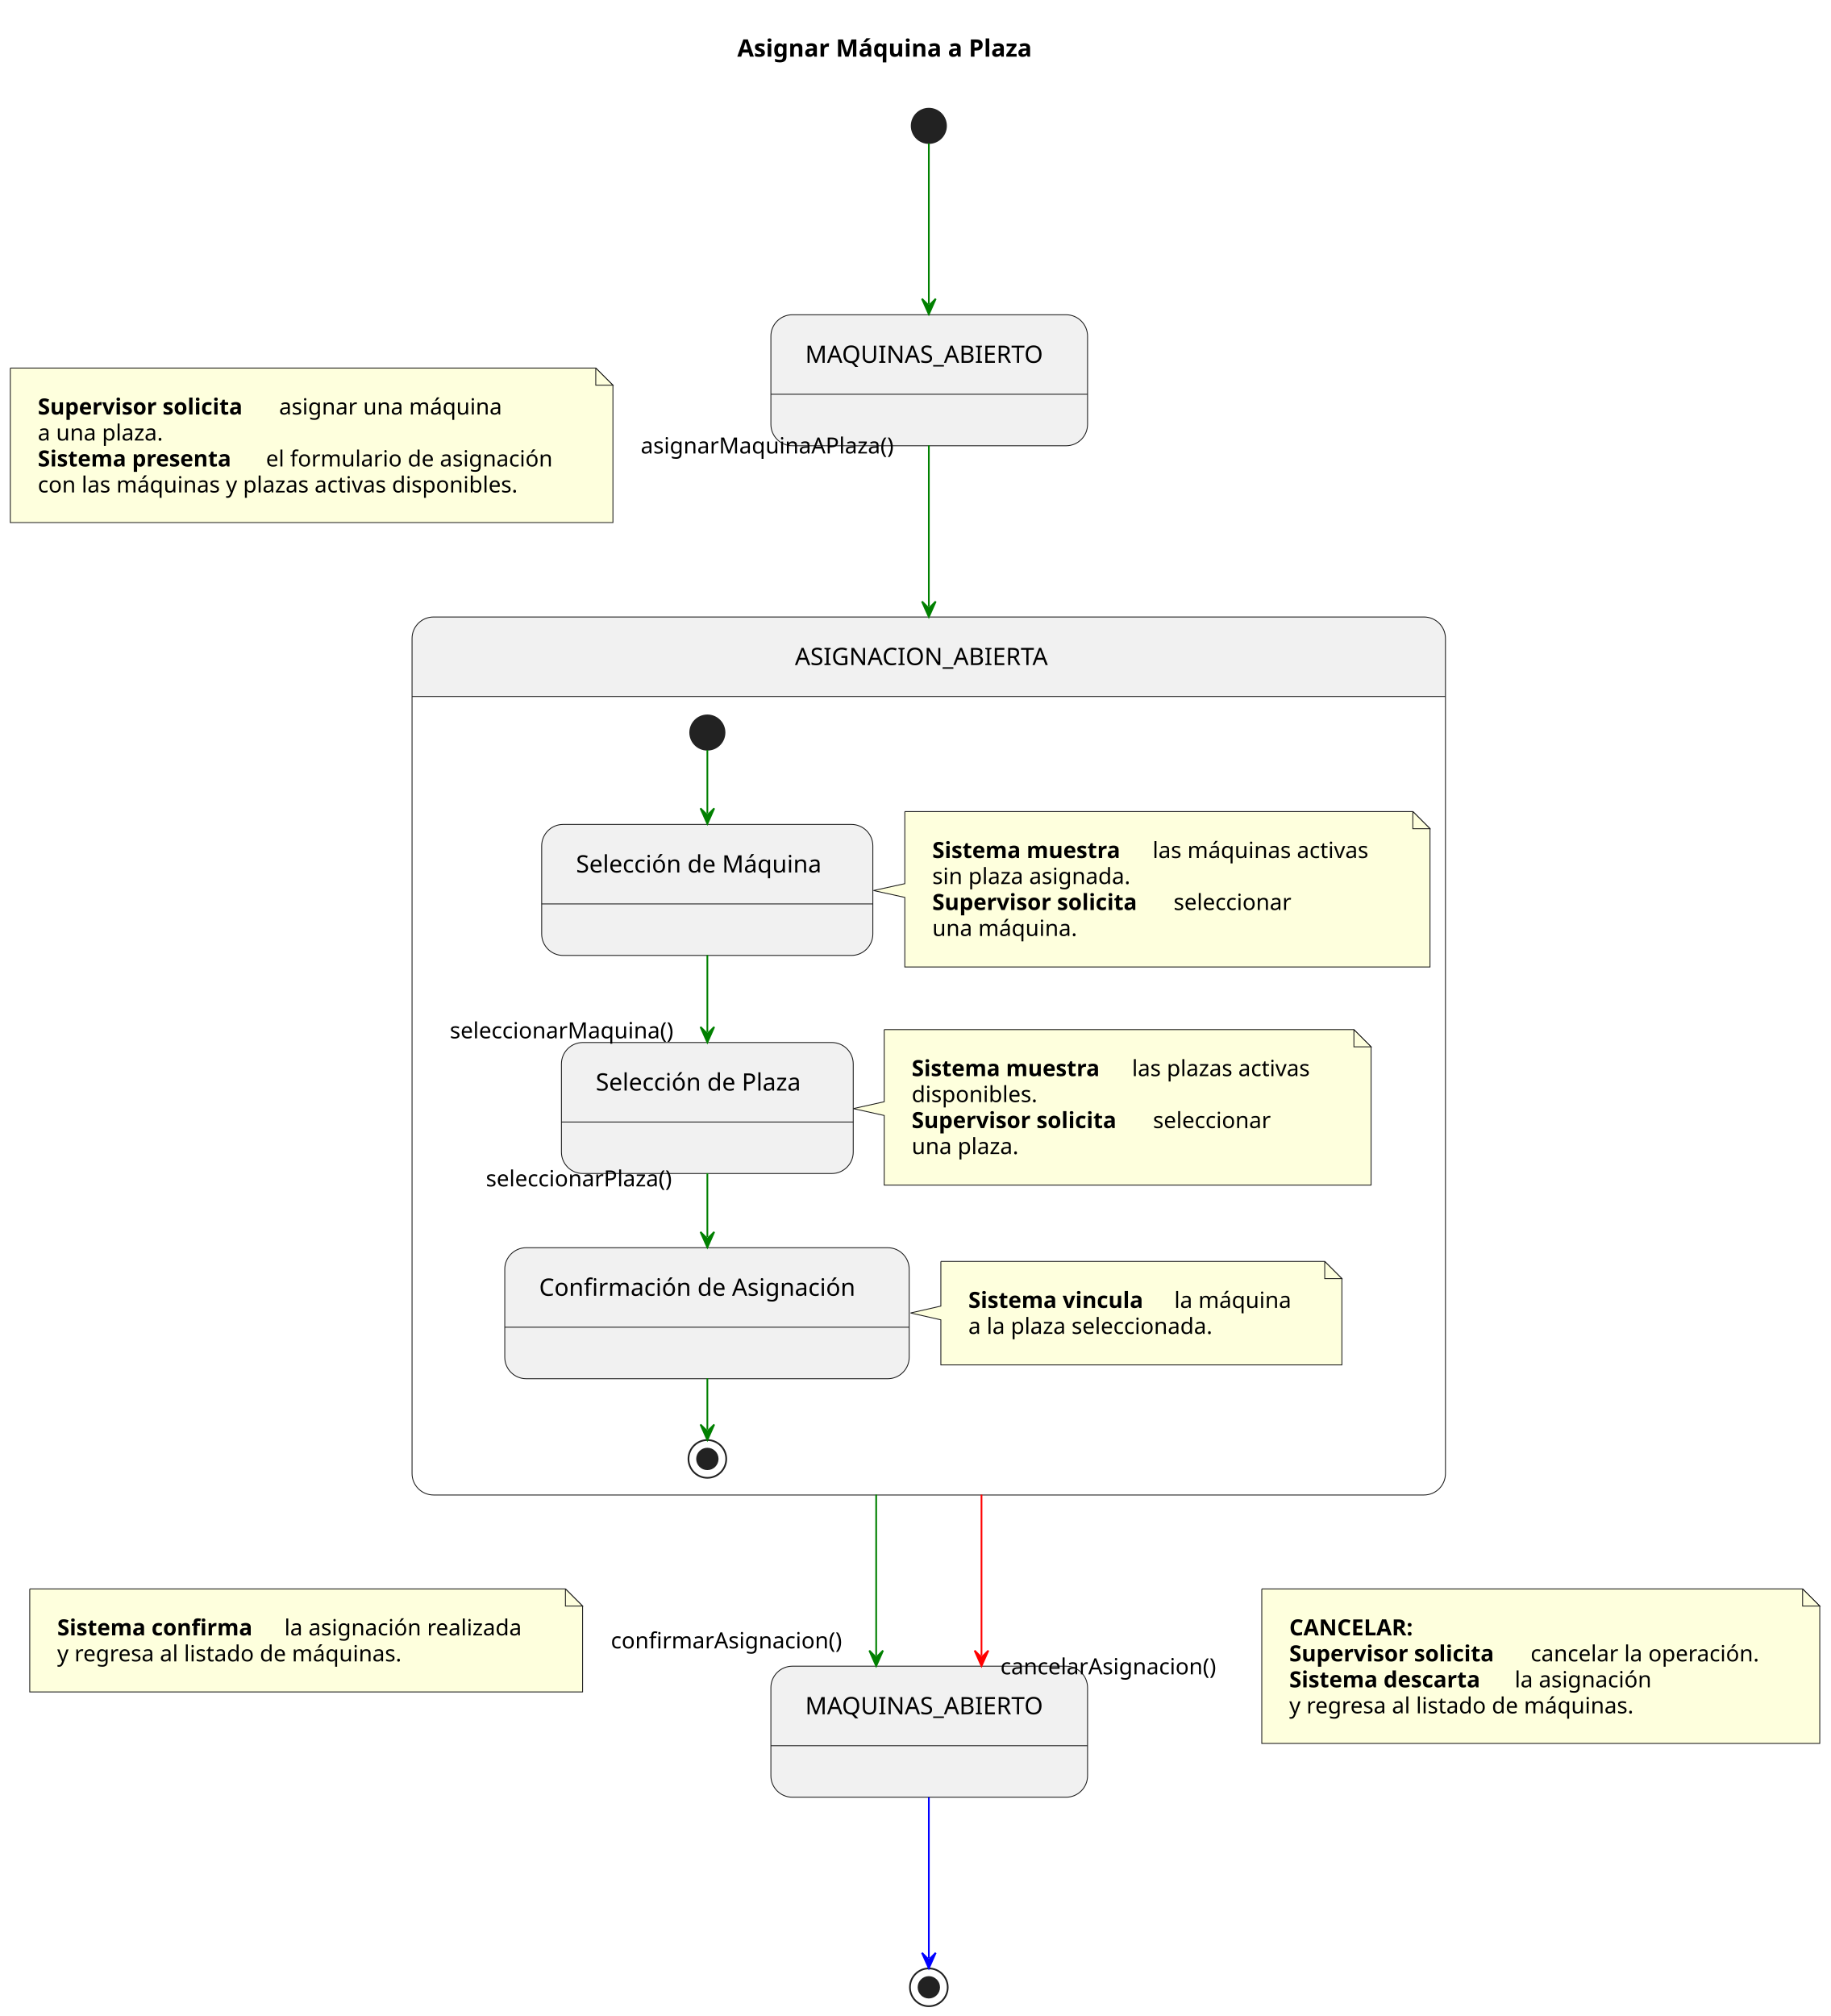
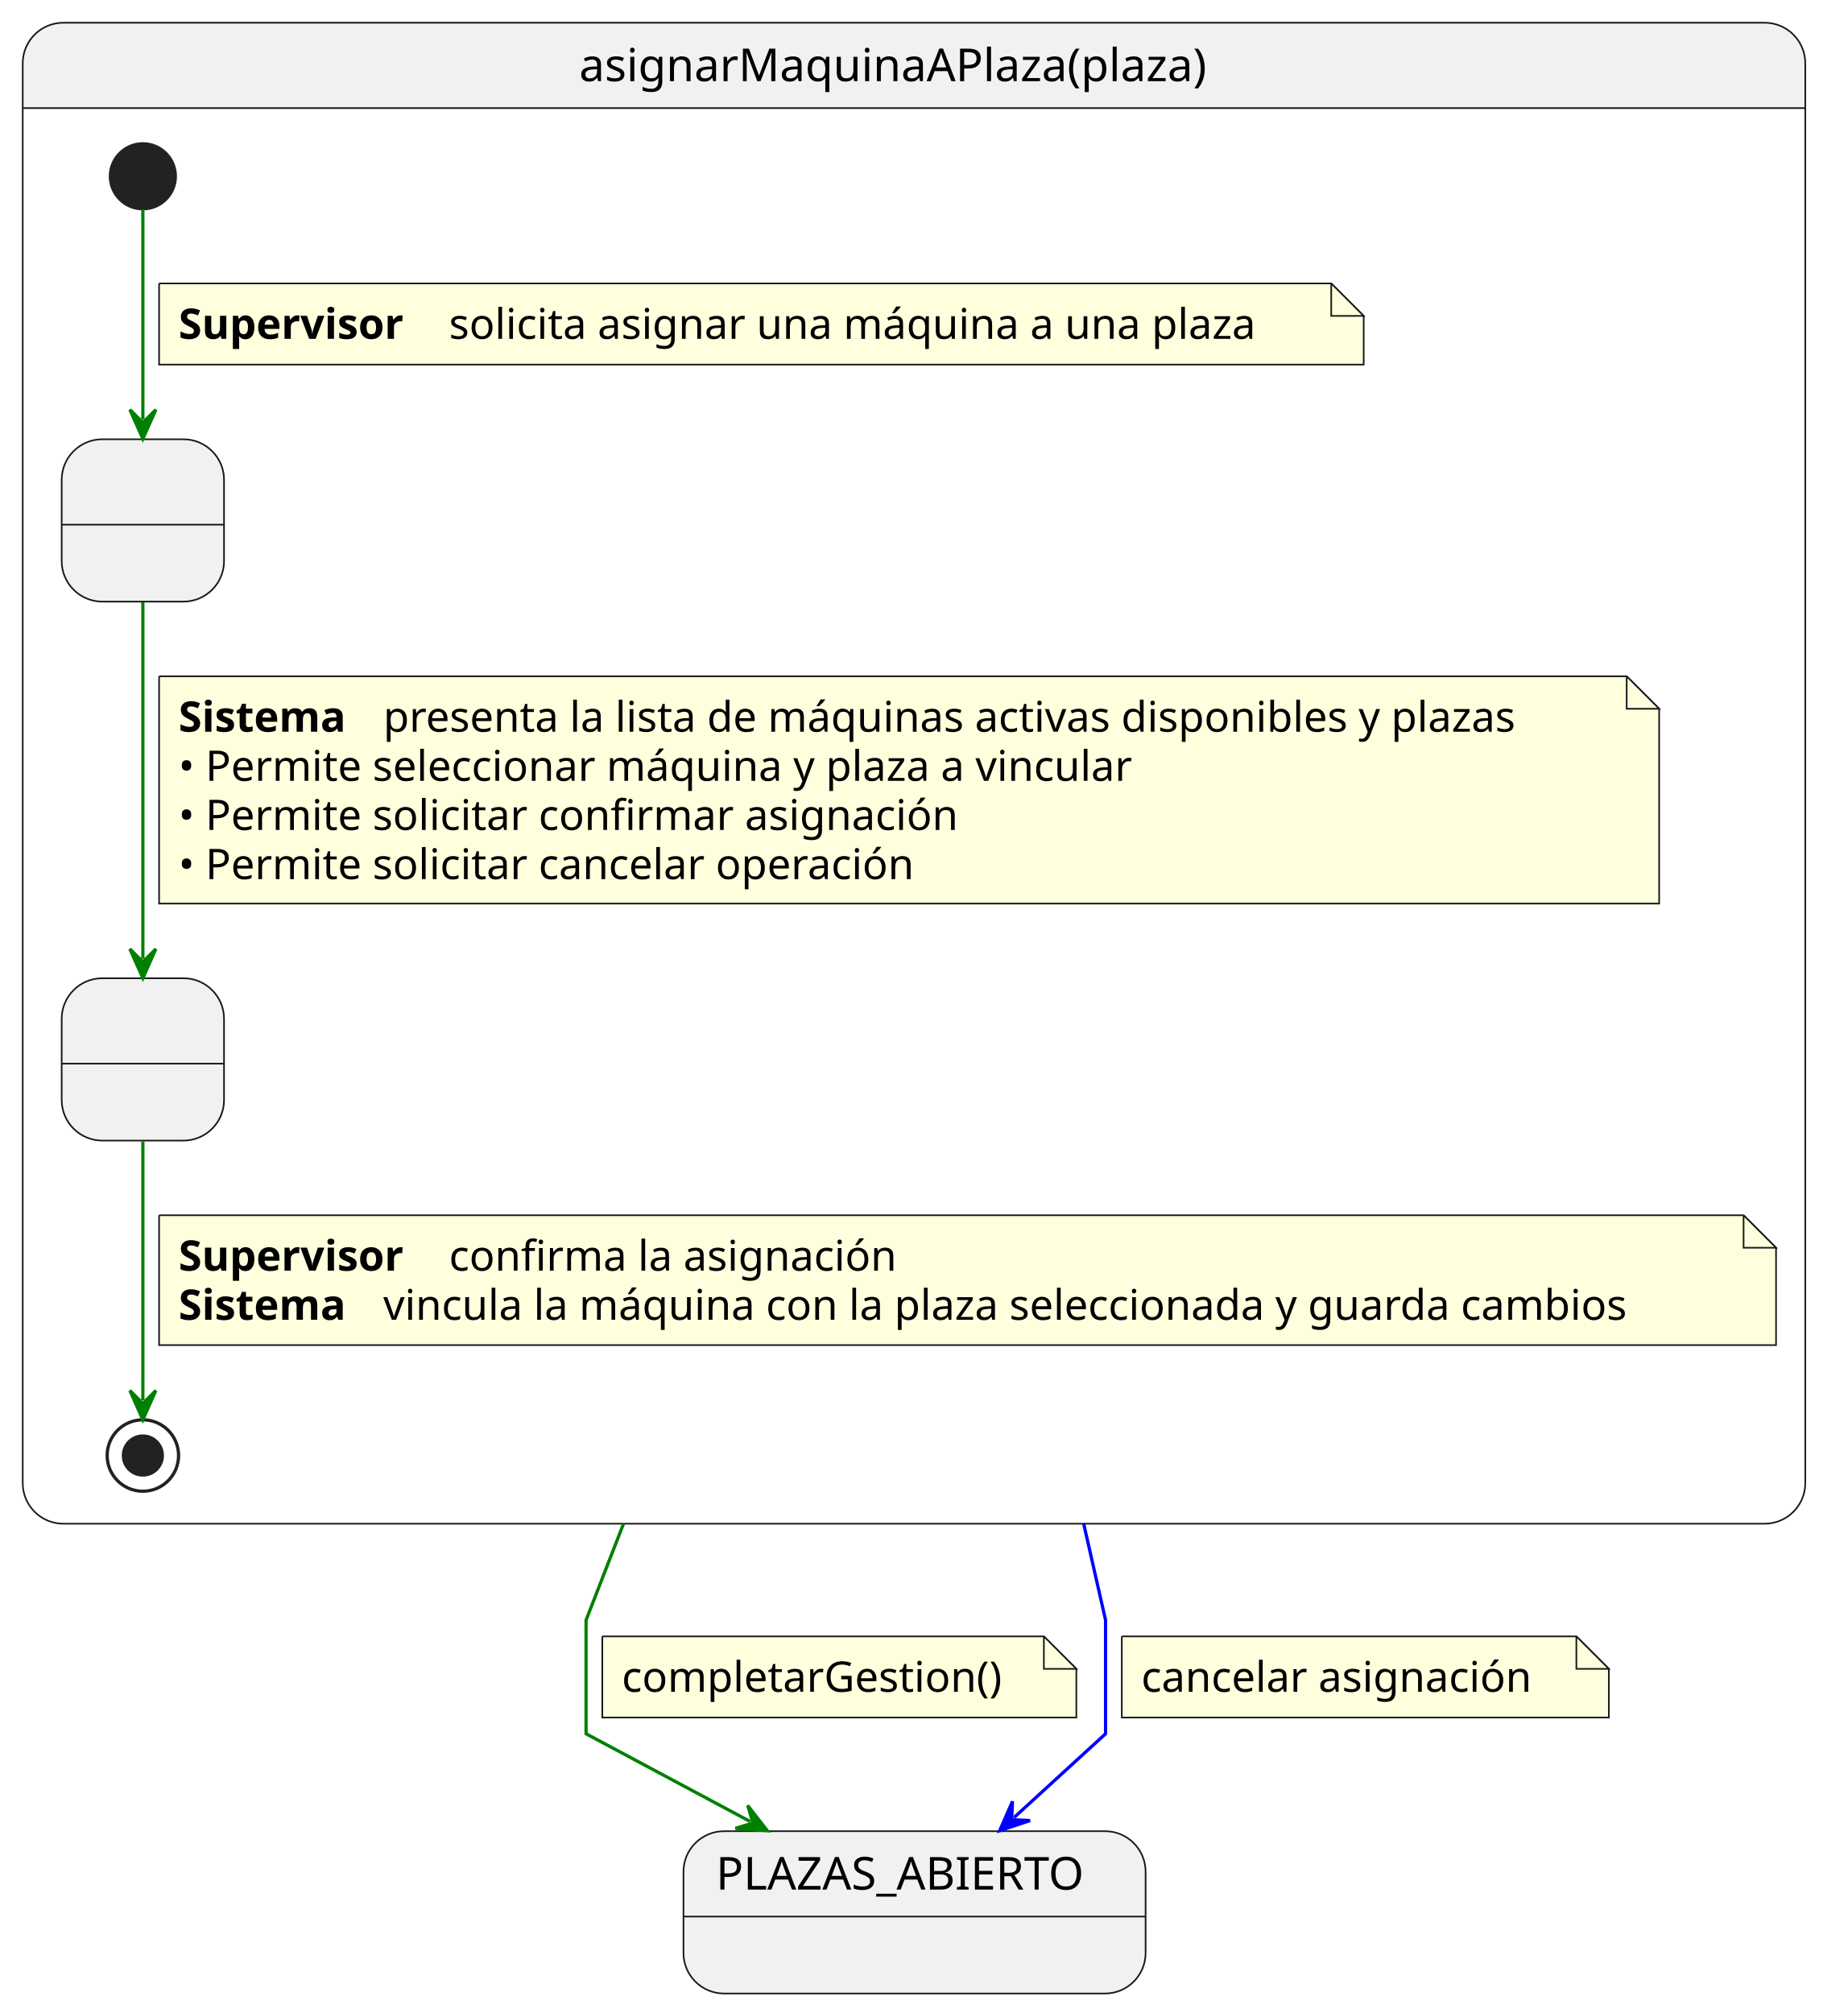
- <svg xmlns="http://www.w3.org/2000/svg" contentStyleType="text/css" data-diagram-type="STATE" height="1174px" preserveAspectRatio="none" style="width:1066px;height:1174px;background:#FFFFFF;" version="1.1" viewBox="0 0 1066 1174" width="1066px" zoomAndPan="magnify">
+ <svg xmlns="http://www.w3.org/2000/svg" contentStyleType="text/css" data-diagram-type="STATE" height="620px" preserveAspectRatio="none" style="width:569px;height:620px;background:#FFFFFF;" version="1.1" viewBox="0 0 569 620" width="569px" zoomAndPan="magnify">
  <defs />
  <g>
-     <g class="title" data-source-line="1">
-       <text fill="#000000" font-family="sans-serif" font-size="14" font-weight="bold" lengthAdjust="spacing" textLength="194.059" x="429.432" y="32.995">Asignar Máquina a Plaza</text>
+     <path d="M19.5,7 L543.5,7 A12.5,12.5 0 0 1 556,19.5 L556,33.297 L7,33.297 L7,19.5 A12.5,12.5 0 0 1 19.5,7" fill="#F1F1F1" />
+     <rect fill="none" height="462.297" rx="12.5" ry="12.5" style="stroke:#181818;stroke-width:0.5;" width="549" x="7" y="7" />
+     <line style="stroke:#181818;stroke-width:0.5;" x1="7" x2="556" y1="33.297" y2="33.297" />
+     <text fill="#000000" font-family="sans-serif" font-size="14" lengthAdjust="spacing" textLength="206.24" x="178.38" y="24.995">asignarMaquinaAPlaza(plaza)</text>
+     <g class="entity" data-qualified-name="asignarMaquinaAPlaza.SolicitandoAsignacion" id="ent0003">
+       <rect fill="#F1F1F1" height="50" rx="12.5" ry="12.5" style="stroke:#181818;stroke-width:0.5;" width="50" x="19" y="135.297" />
+       <line style="stroke:#181818;stroke-width:0.5;" x1="19" x2="69" y1="161.594" y2="161.594" />
+       <text fill="#000000" font-family="sans-serif" font-size="14" lengthAdjust="spacing" textLength="4.45" x="41.775" y="153.292"> </text>
    </g>
-     <g id="MAQUINAS_ABIERTO_INICIAL">
-       <rect fill="#F1F1F1" height="76.297" rx="12.5" ry="12.5" style="stroke:#181818;stroke-width:0.5;" width="184.443" x="449" y="183.297" />
-       <line style="stroke:#181818;stroke-width:0.5;" x1="449" x2="633.443" y1="229.594" y2="229.594" />
-       <text fill="#000000" font-family="sans-serif" font-size="14" lengthAdjust="spacing" textLength="144.443" x="469" y="211.292">MAQUINAS_ABIERTO</text>
+     <g class="entity" data-qualified-name="asignarMaquinaAPlaza.ProcesandoAsignacion" id="ent0004">
+       <rect fill="#F1F1F1" height="50" rx="12.5" ry="12.5" style="stroke:#181818;stroke-width:0.5;" width="50" x="19" y="301.297" />
+       <line style="stroke:#181818;stroke-width:0.5;" x1="19" x2="69" y1="327.594" y2="327.594" />
+       <text fill="#000000" font-family="sans-serif" font-size="14" lengthAdjust="spacing" textLength="4.45" x="41.775" y="319.292"> </text>
    </g>
-     <path d="M252.5,359.297 L829.4,359.297 A12.5,12.5 0 0 1 841.9,371.797 L841.9,405.594 L240,405.594 L240,371.797 A12.5,12.5 0 0 1 252.5,359.297" fill="#F1F1F1" />
-     <rect fill="none" height="511.297" rx="12.5" ry="12.5" style="stroke:#181818;stroke-width:0.5;" width="601.9" x="240" y="359.297" />
-     <line style="stroke:#181818;stroke-width:0.5;" x1="240" x2="841.9" y1="405.594" y2="405.594" />
-     <text fill="#000000" font-family="sans-serif" font-size="14" lengthAdjust="spacing" textLength="155.9" x="463" y="387.292">ASIGNACION_ABIERTA</text>
-     <g id="ASIGNACION_ABIERTA.SeleccionMaquina">
-       <rect fill="#F1F1F1" height="76.297" rx="12.5" ry="12.5" style="stroke:#181818;stroke-width:0.5;" width="192.886" x="315.5" y="480.094" />
-       <line style="stroke:#181818;stroke-width:0.5;" x1="315.5" x2="508.386" y1="526.391" y2="526.391" />
-       <text fill="#000000" font-family="sans-serif" font-size="14" lengthAdjust="spacing" textLength="152.886" x="335.5" y="508.089">Selección de Máquina</text>
+     <g class="start_entity" data-qualified-name="asignarMaquinaAPlaza..start.asignarMaquinaAPlaza" data-source-line="8" id="ent0002">
+       <ellipse cx="44" cy="54.297" fill="#222222" rx="10" ry="10" style="stroke:#222222;stroke-width:1;" />
    </g>
-     <g id="ASIGNACION_ABIERTA.SeleccionPlaza">
-       <rect fill="#F1F1F1" height="76.297" rx="12.5" ry="12.5" style="stroke:#181818;stroke-width:0.5;" width="169.965" x="327" y="607.094" />
-       <line style="stroke:#181818;stroke-width:0.5;" x1="327" x2="496.965" y1="653.391" y2="653.391" />
-       <text fill="#000000" font-family="sans-serif" font-size="14" lengthAdjust="spacing" textLength="129.965" x="347" y="635.089">Selección de Plaza</text>
+     <g class="end_entity" data-qualified-name="asignarMaquinaAPlaza..end.asignarMaquinaAPlaza" data-source-line="21" id="ent0005">
+       <ellipse cx="44" cy="448.297" fill="none" rx="11" ry="11" style="stroke:#222222;stroke-width:1;" />
+       <ellipse cx="44" cy="448.297" fill="#222222" rx="6" ry="6" style="stroke:#222222;stroke-width:1;" />
    </g>
-     <g id="ASIGNACION_ABIERTA.ConfirmacionAsignacion">
-       <rect fill="#F1F1F1" height="76.297" rx="12.5" ry="12.5" style="stroke:#181818;stroke-width:0.5;" width="235.556" x="294" y="726.594" />
-       <line style="stroke:#181818;stroke-width:0.5;" x1="294" x2="529.556" y1="772.891" y2="772.891" />
-       <text fill="#000000" font-family="sans-serif" font-size="14" lengthAdjust="spacing" textLength="195.556" x="314" y="754.589">Confirmación de Asignación</text>
+     <g class="link" data-entity-1="ent0002" data-entity-2="ent0003" data-link-type="dependency" data-source-line="8" id="lnk3">
+       <path d="M44,64.527 C44,80.237 44,106.657 44,129.167" fill="none" id="*start*asignarMaquinaAPlaza-to-SolicitandoAsignacion" style="stroke:#008000;stroke-width:1;" />
+       <polygon fill="#008000" points="44,135.167,48,126.167,44,130.167,40,126.167,44,135.167" style="stroke:#008000;stroke-width:1;" />
+       <path d="M49,87.297 L49,112.297 L420,112.297 L420,97.297 L410,87.297 L49,87.297" fill="#FEFFDD" style="stroke:#181818;stroke-width:0.5;" />
+       <path d="M410,87.297 L410,97.297 L420,97.297 L410,87.297" fill="#FEFFDD" style="stroke:#181818;stroke-width:0.5;" />
+       <text fill="#000000" font-family="sans-serif" font-size="13" font-weight="bold" lengthAdjust="spacing" textLength="79.162" x="55" y="104.364">Supervisor</text>
+       <text fill="#000000" font-family="sans-serif" font-size="13" lengthAdjust="spacing" textLength="267.135" x="138.294" y="104.364">solicita asignar una máquina a una plaza</text>
    </g>
-     <ellipse cx="412" cy="426.594" fill="#222222" rx="10" ry="10" style="stroke:#222222;stroke-width:1;" />
-     <ellipse cx="412" cy="849.594" fill="none" rx="11" ry="11" style="stroke:#222222;stroke-width:1;" />
-     <ellipse cx="412" cy="849.594" fill="#222222" rx="6" ry="6" style="stroke:#222222;stroke-width:1;" />
-     <g class="entity" data-entity="GMN2" data-source-line="28" data-uid="ent0003" id="entity_GMN2">
-       <path d="M527,472.594 L527,514.594 L508.75,518.594 L527,522.594 L527,563.125 A0,0 0 0 0 527,563.125 L832.9,563.125 A0,0 0 0 0 832.9,563.125 L832.9,482.594 L822.9,472.594 L527,472.594 A0,0 0 0 0 527,472.594" fill="#FEFFDD" style="stroke:#181818;stroke-width:0.5;" />
-       <path d="M822.9,472.594 L822.9,482.594 L832.9,482.594 L822.9,472.594" fill="#FEFFDD" style="stroke:#181818;stroke-width:0.5;" />
-       <text fill="#000000" font-family="sans-serif" font-size="13" font-weight="bold" lengthAdjust="spacing" textLength="124.186" x="543" y="499.661">Sistema muestra</text>
-       <text fill="#000000" font-family="sans-serif" font-size="13" lengthAdjust="spacing" textLength="136.583" x="671.318" y="499.661">las máquinas activas</text>
-       <text fill="#000000" font-family="sans-serif" font-size="13" lengthAdjust="spacing" textLength="124.668" x="543" y="514.793">sin plaza asignada.</text>
-       <text fill="#000000" font-family="sans-serif" font-size="13" font-weight="bold" lengthAdjust="spacing" textLength="136.417" x="543" y="529.926">Supervisor solicita</text>
-       <text fill="#000000" font-family="sans-serif" font-size="13" lengthAdjust="spacing" textLength="73.791" x="683.55" y="529.926">seleccionar</text>
-       <text fill="#000000" font-family="sans-serif" font-size="13" lengthAdjust="spacing" textLength="89.648" x="543" y="545.059">una máquina.</text>
+     <g class="link" data-entity-1="ent0003" data-entity-2="ent0004" data-link-type="dependency" data-source-line="13" id="lnk4">
+       <path d="M44,185.497 C44,216.587 44,264.247 44,295.267" fill="none" id="SolicitandoAsignacion-to-ProcesandoAsignacion" style="stroke:#008000;stroke-width:1;" />
+       <polygon fill="#008000" points="44,301.267,48,292.267,44,296.267,40,292.267,44,301.267" style="stroke:#008000;stroke-width:1;" />
+       <path d="M49,208.297 L49,278.297 L511,278.297 L511,218.297 L501,208.297 L49,208.297" fill="#FEFFDD" style="stroke:#181818;stroke-width:0.5;" />
+       <path d="M501,208.297 L501,218.297 L511,218.297 L501,208.297" fill="#FEFFDD" style="stroke:#181818;stroke-width:0.5;" />
+       <text fill="#000000" font-family="sans-serif" font-size="13" font-weight="bold" lengthAdjust="spacing" textLength="58.906" x="55" y="225.364">Sistema</text>
+       <text fill="#000000" font-family="sans-serif" font-size="13" lengthAdjust="spacing" textLength="377.997" x="118.039" y="225.364">presenta la lista de máquinas activas disponibles y plazas</text>
+       <text fill="#000000" font-family="sans-serif" font-size="13" lengthAdjust="spacing" textLength="320.011" x="55" y="240.497">• Permite seleccionar máquina y plaza a vincular</text>
+       <text fill="#000000" font-family="sans-serif" font-size="13" lengthAdjust="spacing" textLength="258.477" x="55" y="255.629">• Permite solicitar confirmar asignación</text>
+       <text fill="#000000" font-family="sans-serif" font-size="13" lengthAdjust="spacing" textLength="245.756" x="55" y="270.762">• Permite solicitar cancelar operación</text>
    </g>
-     <g class="entity" data-entity="GMN5" data-source-line="36" data-uid="ent0006" id="entity_GMN5">
-       <path d="M515,599.594 L515,641.594 L497,645.594 L515,649.594 L515,690.125 A0,0 0 0 0 515,690.125 L798.582,690.125 A0,0 0 0 0 798.582,690.125 L798.582,609.594 L788.582,599.594 L515,599.594 A0,0 0 0 0 515,599.594" fill="#FEFFDD" style="stroke:#181818;stroke-width:0.5;" />
-       <path d="M788.582,599.594 L788.582,609.594 L798.582,609.594 L788.582,599.594" fill="#FEFFDD" style="stroke:#181818;stroke-width:0.5;" />
-       <text fill="#000000" font-family="sans-serif" font-size="13" font-weight="bold" lengthAdjust="spacing" textLength="124.186" x="531" y="626.661">Sistema muestra</text>
-       <text fill="#000000" font-family="sans-serif" font-size="13" lengthAdjust="spacing" textLength="114.264" x="659.318" y="626.661">las plazas activas</text>
-       <text fill="#000000" font-family="sans-serif" font-size="13" lengthAdjust="spacing" textLength="77.46" x="531" y="641.793">disponibles.</text>
-       <text fill="#000000" font-family="sans-serif" font-size="13" font-weight="bold" lengthAdjust="spacing" textLength="136.417" x="531" y="656.926">Supervisor solicita</text>
-       <text fill="#000000" font-family="sans-serif" font-size="13" lengthAdjust="spacing" textLength="73.791" x="671.55" y="656.926">seleccionar</text>
-       <text fill="#000000" font-family="sans-serif" font-size="13" lengthAdjust="spacing" textLength="67.33" x="531" y="672.059">una plaza.</text>
+     <g class="link" data-entity-1="ent0004" data-entity-2="ent0005" data-link-type="dependency" data-source-line="21" id="lnk6">
+       <path d="M44,351.577 C44,377.877 44,412.567 44,431.277" fill="none" id="ProcesandoAsignacion-to-*end*asignarMaquinaAPlaza" style="stroke:#008000;stroke-width:1;" />
+       <polygon fill="#008000" points="44,437.277,48,428.277,44,432.277,40,428.277,44,437.277" style="stroke:#008000;stroke-width:1;" />
+       <path d="M49,374.297 L49,414.297 L547,414.297 L547,384.297 L537,374.297 L49,374.297" fill="#FEFFDD" style="stroke:#181818;stroke-width:0.5;" />
+       <path d="M537,374.297 L537,384.297 L547,384.297 L537,374.297" fill="#FEFFDD" style="stroke:#181818;stroke-width:0.5;" />
+       <text fill="#000000" font-family="sans-serif" font-size="13" font-weight="bold" lengthAdjust="spacing" textLength="79.162" x="55" y="391.364">Supervisor</text>
+       <text fill="#000000" font-family="sans-serif" font-size="13" lengthAdjust="spacing" textLength="147.107" x="138.294" y="391.364">confirma la asignación</text>
+       <text fill="#000000" font-family="sans-serif" font-size="13" font-weight="bold" lengthAdjust="spacing" textLength="58.906" x="55" y="406.497">Sistema</text>
+       <text fill="#000000" font-family="sans-serif" font-size="13" lengthAdjust="spacing" textLength="414.502" x="118.039" y="406.497">vincula la máquina con la plaza seleccionada y guarda cambios</text>
    </g>
-     <g class="entity" data-entity="GMN8" data-source-line="44" data-uid="ent0009" id="entity_GMN8">
-       <path d="M548,734.594 L548,760.594 L530.35,764.594 L548,768.594 L548,794.859 A0,0 0 0 0 548,794.859 L781.588,794.859 A0,0 0 0 0 781.588,794.859 L781.588,744.594 L771.588,734.594 L548,734.594 A0,0 0 0 0 548,734.594" fill="#FEFFDD" style="stroke:#181818;stroke-width:0.5;" />
-       <path d="M771.588,734.594 L771.588,744.594 L781.588,744.594 L771.588,734.594" fill="#FEFFDD" style="stroke:#181818;stroke-width:0.5;" />
-       <text fill="#000000" font-family="sans-serif" font-size="13" font-weight="bold" lengthAdjust="spacing" textLength="115.807" x="564" y="761.661">Sistema vincula</text>
-       <text fill="#000000" font-family="sans-serif" font-size="13" lengthAdjust="spacing" textLength="72.649" x="683.939" y="761.661">la máquina</text>
-       <text fill="#000000" font-family="sans-serif" font-size="13" lengthAdjust="spacing" textLength="155.359" x="564" y="776.793">a la plaza seleccionada.</text>
+     <g class="entity" data-qualified-name="PLAZAS_ABIERTO" id="ent0007">
+       <rect fill="#F1F1F1" height="50" rx="12.5" ry="12.5" style="stroke:#181818;stroke-width:0.5;" width="142.329" x="210.5" y="564" />
+       <line style="stroke:#181818;stroke-width:0.5;" x1="210.5" x2="352.829" y1="590.297" y2="590.297" />
+       <text fill="#000000" font-family="sans-serif" font-size="14" lengthAdjust="spacing" textLength="122.329" x="220.5" y="581.995">PLAZAS_ABIERTO</text>
    </g>
-     <g class="link" data-entity-1=".start.ASIGNACION_ABIERTA" data-entity-2="SeleccionMaquina" data-source-line="26" data-uid="lnk6" id="link_.start.ASIGNACION_ABIERTA_SeleccionMaquina">
-       <path d="M412,436.734 C412,447.154 412,458.034 412,473.724" fill="none" id="*start*ASIGNACION_ABIERTA-to-SeleccionMaquina" style="stroke:#008000;stroke-width:1;" />
-       <polygon fill="#008000" points="412,479.724,416,470.724,412,474.724,408,470.724,412,479.724" style="stroke:#008000;stroke-width:1;" />
+     <g class="link" data-entity-1="ent0002" data-entity-2="ent0007" data-link-type="dependency" data-source-line="28" id="lnk8">
+       <path d="M192.09,469.17 C184.99,487.43 180.5,499 180.5,499 C180.5,499 180.5,534 180.5,534 C180.5,534 204.138,546.642 231.028,561.012" fill="none" id="asignarMaquinaAPlaza-to-PLAZAS_ABIERTO" style="stroke:#008000;stroke-width:1;" />
+       <polygon fill="#008000" points="236.32,563.84,230.268,556.07,231.91,561.483,226.497,563.126,236.32,563.84" style="stroke:#008000;stroke-width:1;" />
+       <path d="M185.5,504 L185.5,529 L331.5,529 L331.5,514 L321.5,504 L185.5,504" fill="#FEFFDD" style="stroke:#181818;stroke-width:0.5;" />
+       <path d="M321.5,504 L321.5,514 L331.5,514 L321.5,504" fill="#FEFFDD" style="stroke:#181818;stroke-width:0.5;" />
+       <text fill="#000000" font-family="sans-serif" font-size="13" lengthAdjust="spacing" textLength="125.925" x="191.5" y="521.067">completarGestion()</text>
    </g>
-     <g class="link" data-entity-1="SeleccionMaquina" data-entity-2="SeleccionPlaza" data-source-line="34" data-uid="lnk7" id="link_SeleccionMaquina_SeleccionPlaza">
-       <path d="M412,556.194 C412,572.274 412,584.944 412,601.014" fill="none" id="SeleccionMaquina-to-SeleccionPlaza" style="stroke:#008000;stroke-width:1;" />
-       <polygon fill="#008000" points="412,607.014,416,598.014,412,602.014,408,598.014,412,607.014" style="stroke:#008000;stroke-width:1;" />
-       <text fill="#000000" font-family="sans-serif" font-size="13" lengthAdjust="spacing" textLength="139.426" x="262" y="604.671">seleccionarMaquina()</text>
-     </g>
-     <g class="link" data-entity-1="SeleccionPlaza" data-entity-2="ConfirmacionAsignacion" data-source-line="42" data-uid="lnk8" id="link_SeleccionPlaza_ConfirmacionAsignacion">
-       <path d="M412,683.234 C412,697.034 412,706.604 412,720.404" fill="none" id="SeleccionPlaza-to-ConfirmacionAsignacion" style="stroke:#008000;stroke-width:1;" />
-       <polygon fill="#008000" points="412,726.404,416,717.404,412,721.404,408,717.404,412,726.404" style="stroke:#008000;stroke-width:1;" />
-       <text fill="#000000" font-family="sans-serif" font-size="13" lengthAdjust="spacing" textLength="118.143" x="283" y="690.891">seleccionarPlaza()</text>
-     </g>
-     <g class="link" data-entity-1="ConfirmacionAsignacion" data-entity-2=".end.ASIGNACION_ABIERTA" data-source-line="48" data-uid="lnk10" id="link_ConfirmacionAsignacion_.end.ASIGNACION_ABIERTA">
-       <path d="M412,802.614 C412,815.704 412,823.354 412,832.554" fill="none" id="ConfirmacionAsignacion-to-*end*ASIGNACION_ABIERTA" style="stroke:#008000;stroke-width:1;" />
-       <polygon fill="#008000" points="412,838.554,416,829.554,412,833.554,408,829.554,412,838.554" style="stroke:#008000;stroke-width:1;" />
-     </g>
-     <g id="MAQUINAS_ABIERTO_FINAL">
-       <rect fill="#F1F1F1" height="76.297" rx="12.5" ry="12.5" style="stroke:#181818;stroke-width:0.5;" width="184.443" x="449" y="970.297" />
-       <line style="stroke:#181818;stroke-width:0.5;" x1="449" x2="633.443" y1="1016.594" y2="1016.594" />
-       <text fill="#000000" font-family="sans-serif" font-size="14" lengthAdjust="spacing" textLength="144.443" x="469" y="998.292">MAQUINAS_ABIERTO</text>
-     </g>
-     <ellipse cx="541" cy="73.297" fill="#222222" rx="10" ry="10" style="stroke:#222222;stroke-width:1;" />
-     <ellipse cx="541" cy="1157.297" fill="none" rx="11" ry="11" style="stroke:#222222;stroke-width:1;" />
-     <ellipse cx="541" cy="1157.297" fill="#222222" rx="6" ry="6" style="stroke:#222222;stroke-width:1;" />
-     <g class="link" data-entity-1=".start." data-entity-2="MAQUINAS_ABIERTO_INICIAL" data-source-line="11" data-uid="lnk3" id="link_.start._MAQUINAS_ABIERTO_INICIAL">
-       <path d="M541,83.467 C541,103.647 541,143.677 541,176.997" fill="none" id="*start*-to-MAQUINAS_ABIERTO_INICIAL" style="stroke:#008000;stroke-width:1;" />
-       <polygon fill="#008000" points="541,182.997,545,173.997,541,177.997,537,173.997,541,182.997" style="stroke:#008000;stroke-width:1;" />
-     </g>
-     <g class="link" data-entity-1="MAQUINAS_ABIERTO_INICIAL" data-entity-2="ASIGNACION_ABIERTA" data-source-line="13" data-uid="lnk4" id="link_MAQUINAS_ABIERTO_INICIAL_ASIGNACION_ABIERTA">
-       <path d="M541,259.387 C541,284.647 541,314.257 541,353.257" fill="none" id="MAQUINAS_ABIERTO_INICIAL-to-ASIGNACION_ABIERTA" style="stroke:#008000;stroke-width:1;" />
-       <polygon fill="#008000" points="541,359.257,545,350.257,541,354.257,537,350.257,541,359.257" style="stroke:#008000;stroke-width:1;" />
-       <path d="M6,214.317 L6,304.317 L357,304.317 L357,224.317 L347,214.317 L6,214.317" fill="#FEFFDD" style="stroke:#181818;stroke-width:0.5;" />
-       <path d="M347,214.317 L347,224.317 L357,224.317 L347,214.317" fill="#FEFFDD" style="stroke:#181818;stroke-width:0.5;" />
-       <text fill="#000000" font-family="sans-serif" font-size="13" font-weight="bold" lengthAdjust="spacing" textLength="136.417" x="22" y="241.384">Supervisor solicita</text>
-       <text fill="#000000" font-family="sans-serif" font-size="13" lengthAdjust="spacing" textLength="137.801" x="162.55" y="241.384">asignar una máquina</text>
-       <text fill="#000000" font-family="sans-serif" font-size="13" lengthAdjust="spacing" textLength="79.428" x="22" y="256.517">a una plaza.</text>
-       <text fill="#000000" font-family="sans-serif" font-size="13" font-weight="bold" lengthAdjust="spacing" textLength="128.762" x="22" y="271.649">Sistema presenta</text>
-       <text fill="#000000" font-family="sans-serif" font-size="13" lengthAdjust="spacing" textLength="177.284" x="154.894" y="271.649">el formulario de asignación</text>
-       <text fill="#000000" font-family="sans-serif" font-size="13" lengthAdjust="spacing" textLength="302.999" x="22" y="286.782">con las máquinas y plazas activas disponibles.</text>
-       <text fill="#000000" font-family="sans-serif" font-size="13" lengthAdjust="spacing" textLength="156.889" x="373.178" y="264.083">asignarMaquinaAPlaza()</text>
-     </g>
-     <g class="link" data-entity-1="ASIGNACION_ABIERTA" data-entity-2="MAQUINAS_ABIERTO_FINAL" data-source-line="51" data-uid="lnk11" id="link_ASIGNACION_ABIERTA_MAQUINAS_ABIERTO_FINAL">
-       <path d="M510.33,870.397 C510.33,909.357 510.33,938.927 510.33,964.187" fill="none" id="ASIGNACION_ABIERTA-to-MAQUINAS_ABIERTO_FINAL" style="stroke:#008000;stroke-width:1;" />
-       <polygon fill="#008000" points="510.33,970.187,514.33,961.187,510.33,965.187,506.33,961.187,510.33,970.187" style="stroke:#008000;stroke-width:1;" />
-       <path d="M17.33,925.287 L17.33,985.287 L339.33,985.287 L339.33,935.287 L329.33,925.287 L17.33,925.287" fill="#FEFFDD" style="stroke:#181818;stroke-width:0.5;" />
-       <path d="M329.33,925.287 L329.33,935.287 L339.33,935.287 L329.33,925.287" fill="#FEFFDD" style="stroke:#181818;stroke-width:0.5;" />
-       <text fill="#000000" font-family="sans-serif" font-size="13" font-weight="bold" lengthAdjust="spacing" textLength="128.166" x="33.33" y="952.354">Sistema confirma</text>
-       <text fill="#000000" font-family="sans-serif" font-size="13" lengthAdjust="spacing" textLength="149.144" x="165.628" y="952.354">la asignación realizada</text>
-       <text fill="#000000" font-family="sans-serif" font-size="13" lengthAdjust="spacing" textLength="216.969" x="33.33" y="967.487">y regresa al listado de máquinas.</text>
-       <text fill="#000000" font-family="sans-serif" font-size="13" lengthAdjust="spacing" textLength="143.679" x="355.772" y="959.92">confirmarAsignacion()</text>
-     </g>
-     <g class="link" data-entity-1="ASIGNACION_ABIERTA" data-entity-2="MAQUINAS_ABIERTO_FINAL" data-source-line="57" data-uid="lnk12" id="link_ASIGNACION_ABIERTA_MAQUINAS_ABIERTO_FINAL">
-       <path d="M571.67,870.397 C571.67,909.357 571.67,938.927 571.67,964.187" fill="none" id="ASIGNACION_ABIERTA-to-MAQUINAS_ABIERTO_FINAL-1" style="stroke:#FF0000;stroke-width:1;" />
-       <polygon fill="#FF0000" points="571.67,970.187,575.67,961.187,571.67,965.187,567.67,961.187,571.67,970.187" style="stroke:#FF0000;stroke-width:1;" />
-       <text fill="#000000" font-family="sans-serif" font-size="13" lengthAdjust="spacing" textLength="136.252" x="582.67" y="975.053">cancelarAsignacion()</text>
-       <path d="M734.922,925.287 L734.922,1015.287 L1059.922,1015.287 L1059.922,935.287 L1049.922,925.287 L734.922,925.287" fill="#FEFFDD" style="stroke:#181818;stroke-width:0.5;" />
-       <path d="M1049.922,925.287 L1049.922,935.287 L1059.922,935.287 L1049.922,925.287" fill="#FEFFDD" style="stroke:#181818;stroke-width:0.5;" />
-       <text fill="#000000" font-family="sans-serif" font-size="13" font-weight="bold" lengthAdjust="spacing" textLength="82.456" x="750.922" y="952.354">CANCELAR:</text>
-       <text fill="#000000" font-family="sans-serif" font-size="13" font-weight="bold" lengthAdjust="spacing" textLength="136.417" x="750.922" y="967.487">Supervisor solicita</text>
-       <text fill="#000000" font-family="sans-serif" font-size="13" lengthAdjust="spacing" textLength="143.863" x="891.472" y="967.487">cancelar la operación.</text>
-       <text fill="#000000" font-family="sans-serif" font-size="13" font-weight="bold" lengthAdjust="spacing" textLength="127.169" x="750.922" y="982.619">Sistema descarta</text>
-       <text fill="#000000" font-family="sans-serif" font-size="13" lengthAdjust="spacing" textLength="85.471" x="882.224" y="982.619">la asignación</text>
-       <text fill="#000000" font-family="sans-serif" font-size="13" lengthAdjust="spacing" textLength="216.969" x="750.922" y="997.752">y regresa al listado de máquinas.</text>
-     </g>
-     <g class="link" data-entity-1="MAQUINAS_ABIERTO_FINAL" data-entity-2=".end." data-source-line="65" data-uid="lnk14" id="link_MAQUINAS_ABIERTO_FINAL_.end.">
-       <path d="M541,1046.667 C541,1079.777 541,1119.457 541,1140.217" fill="none" id="MAQUINAS_ABIERTO_FINAL-to-*end*" style="stroke:#0000FF;stroke-width:1;" />
-       <polygon fill="#0000FF" points="541,1146.217,545,1137.217,541,1141.217,537,1137.217,541,1146.217" style="stroke:#0000FF;stroke-width:1;" />
+     <g class="link" data-entity-1="ent0002" data-entity-2="ent0007" data-link-type="dependency" data-source-line="33" id="lnk9">
+       <path d="M333.73,469.17 C337.87,487.43 340.5,499 340.5,499 C340.5,499 340.5,534 340.5,534 C340.5,534 328.027,545.42 312.317,559.79" fill="none" id="asignarMaquinaAPlaza-to-PLAZAS_ABIERTO-1" style="stroke:#0000FF;stroke-width:1;" />
+       <polygon fill="#0000FF" points="307.89,563.84,317.231,560.717,311.579,560.465,311.831,554.814,307.89,563.84" style="stroke:#0000FF;stroke-width:1;" />
+       <path d="M345.5,504 L345.5,529 L495.5,529 L495.5,514 L485.5,504 L345.5,504" fill="#FEFFDD" style="stroke:#181818;stroke-width:0.5;" />
+       <path d="M485.5,504 L485.5,514 L495.5,514 L485.5,504" fill="#FEFFDD" style="stroke:#181818;stroke-width:0.5;" />
+       <text fill="#000000" font-family="sans-serif" font-size="13" lengthAdjust="spacing" textLength="129.315" x="351.5" y="521.067">cancelar asignación</text>
    </g>
  </g>
</svg>
